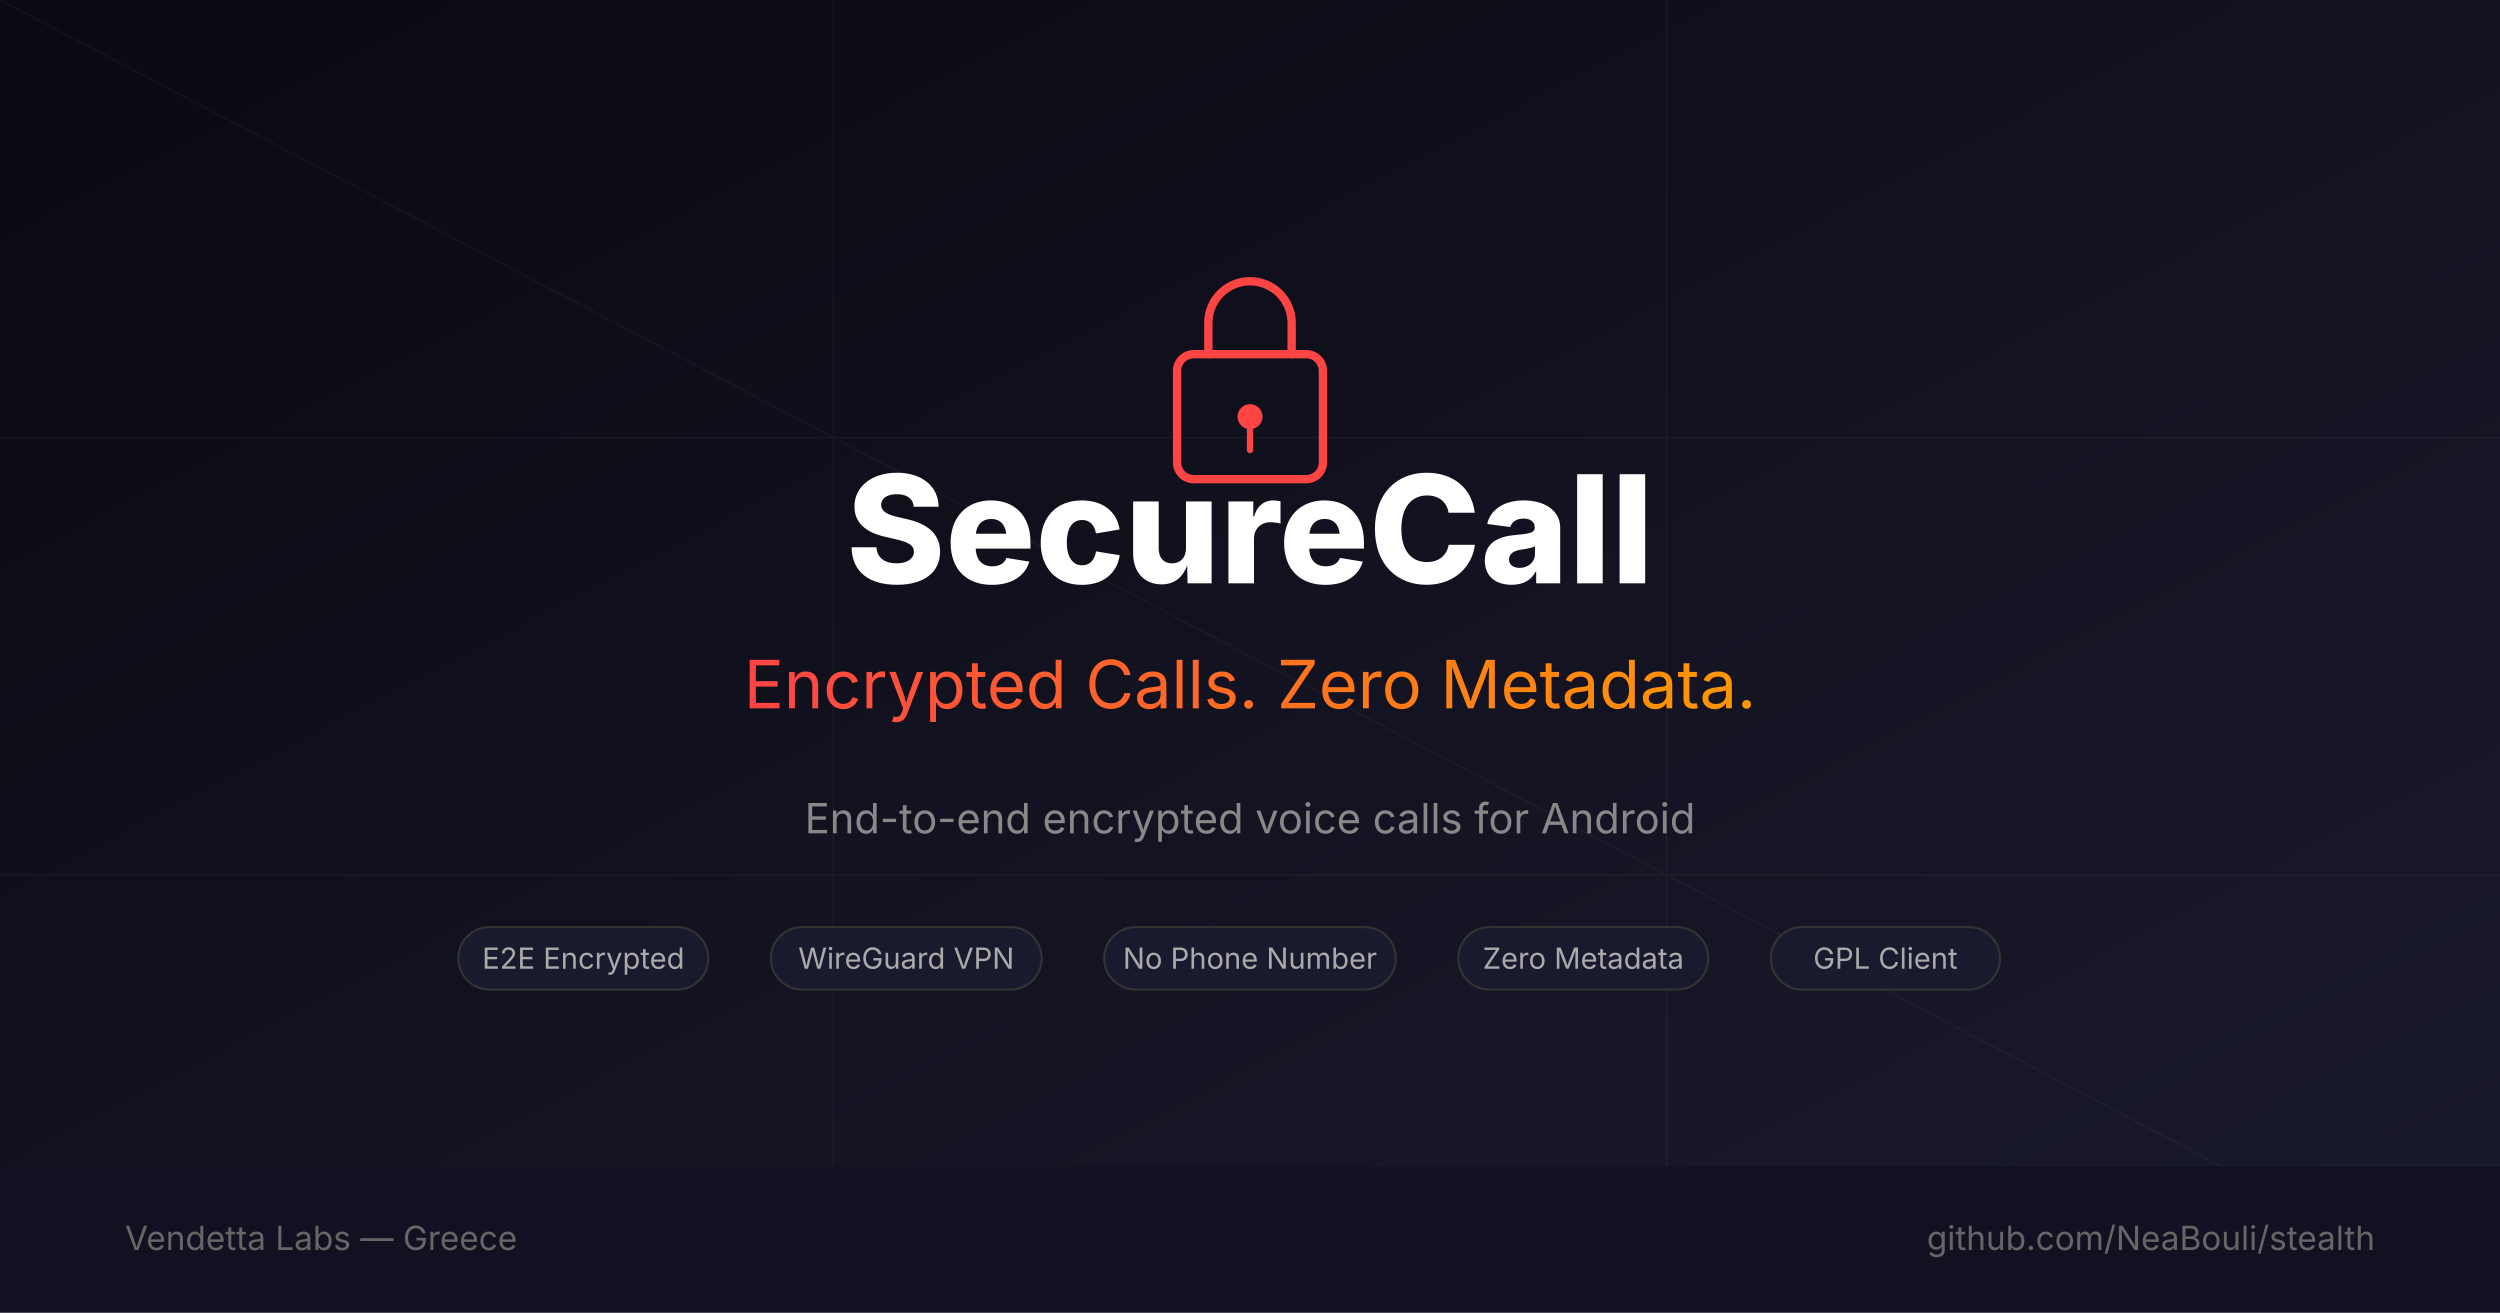
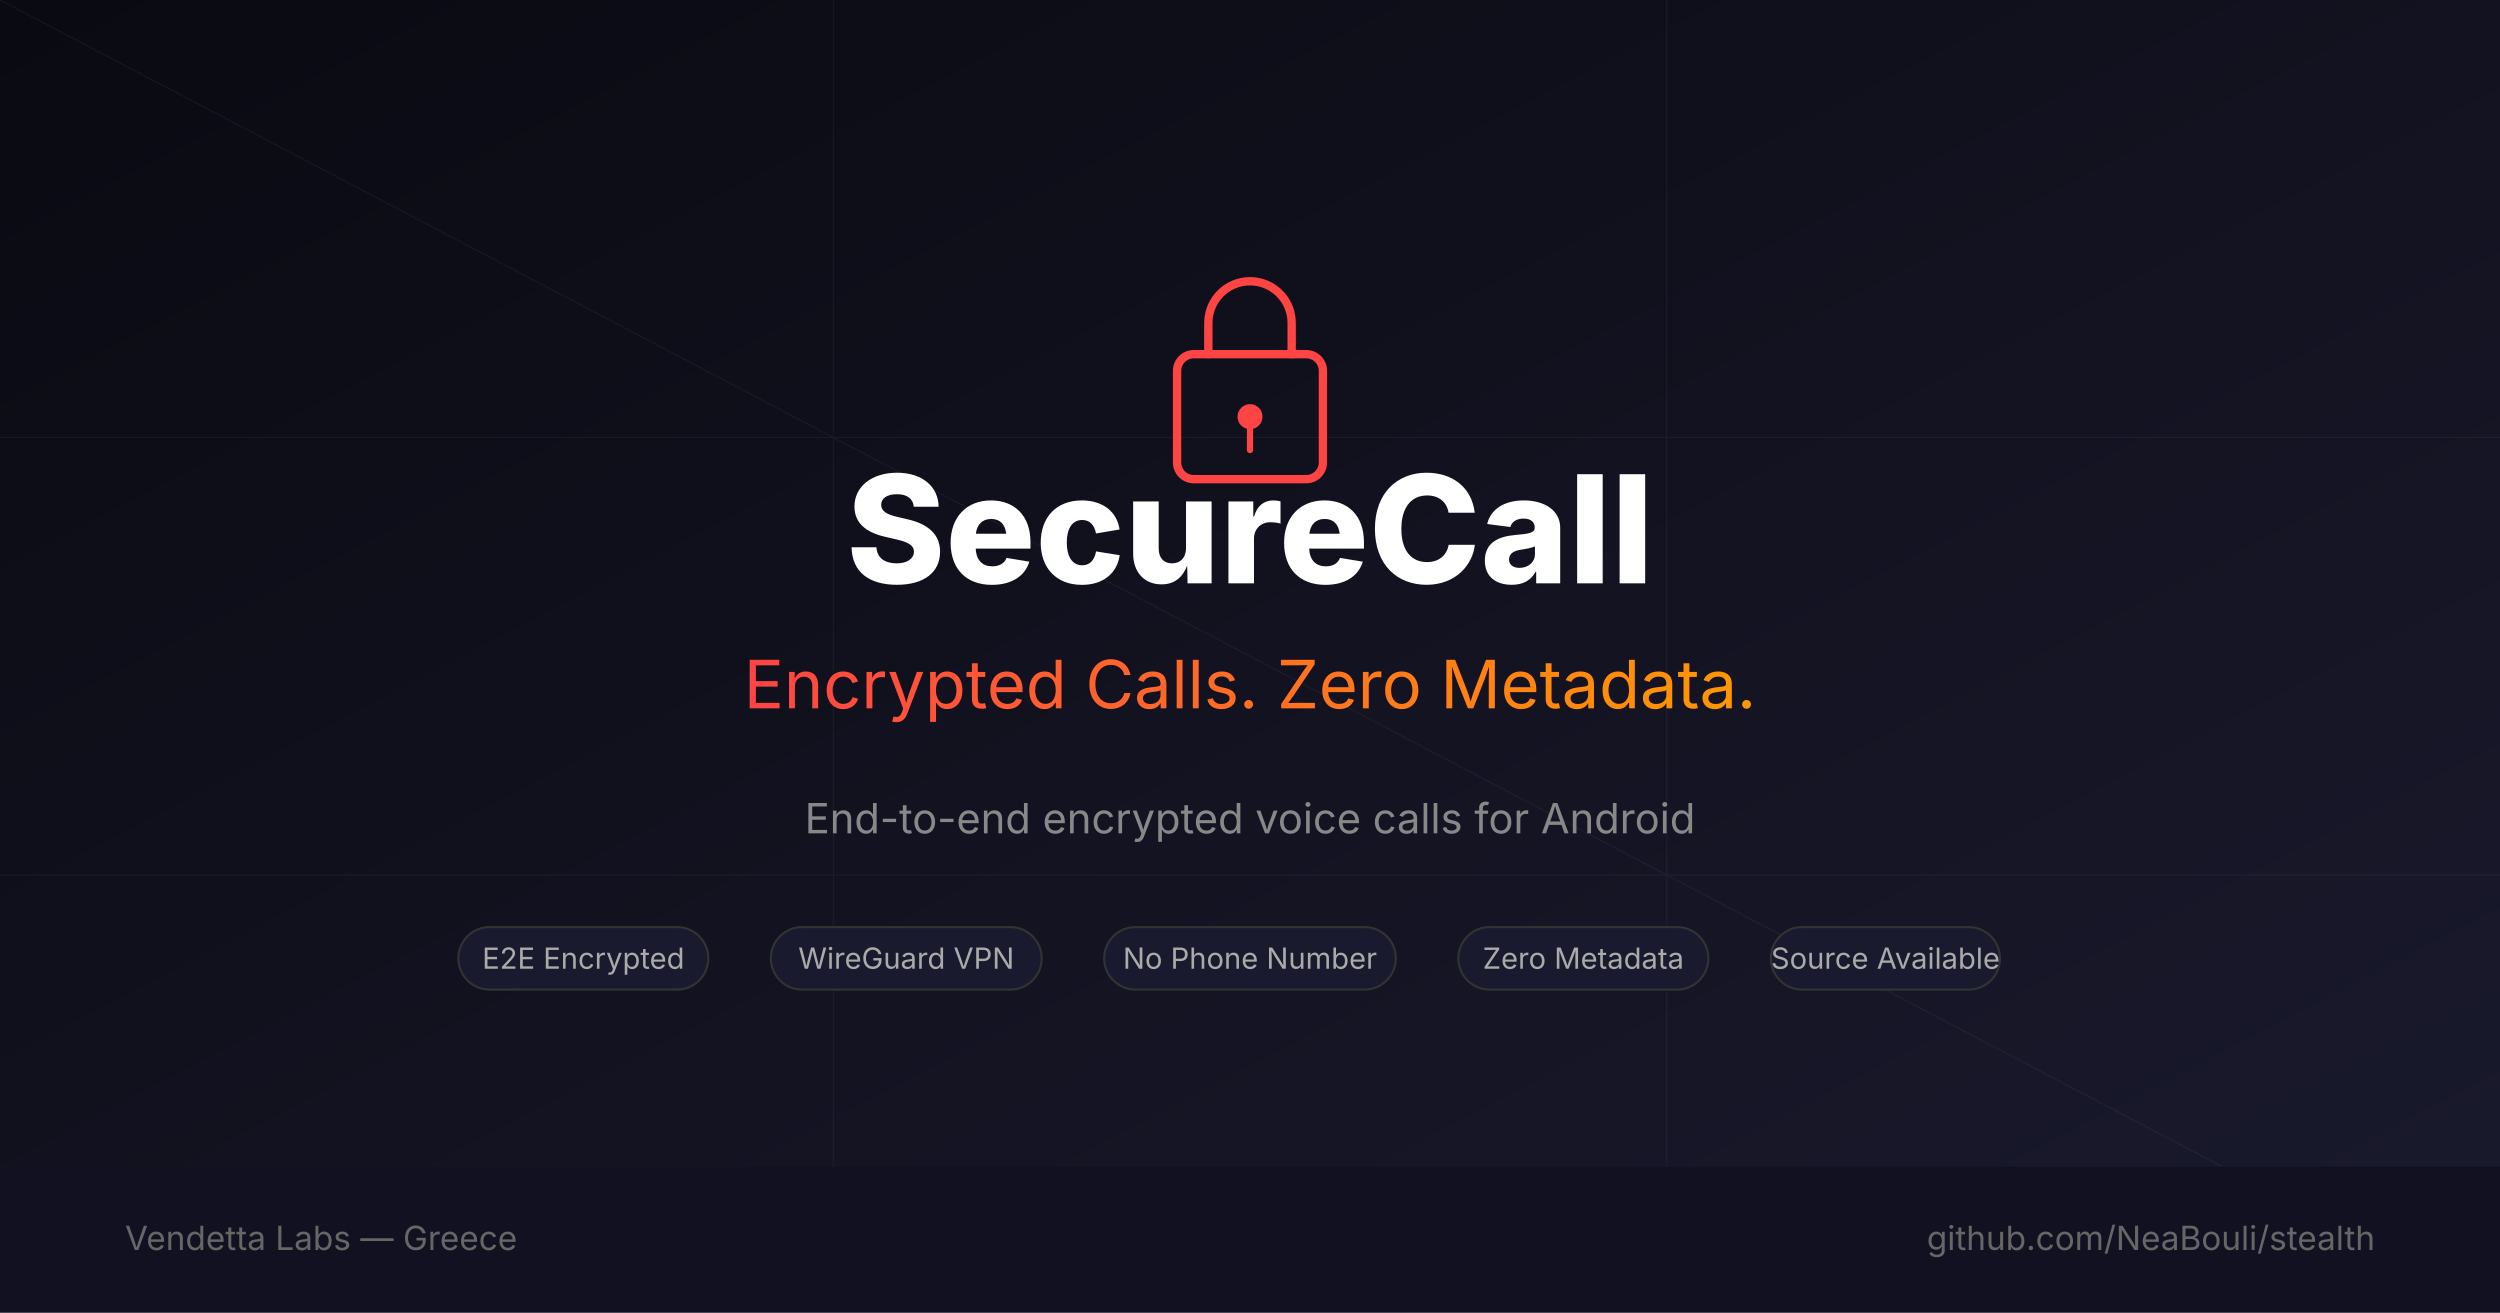
<svg xmlns="http://www.w3.org/2000/svg" width="1200" height="630" viewBox="0 0 1200 630">
  <defs>
    <linearGradient id="bg" x1="0" y1="0" x2="1" y2="1">
      <stop offset="0%" stop-color="#0a0a12" />
      <stop offset="100%" stop-color="#1a1a2e" />
    </linearGradient>
    <linearGradient id="accent" x1="0" y1="0" x2="1" y2="0">
      <stop offset="0%" stop-color="#FF4444" />
      <stop offset="100%" stop-color="#FF9800" />
    </linearGradient>
  </defs>
  <rect width="1200" height="630" fill="url(#bg)" />
  <g opacity="0.05" stroke="#ffffff" stroke-width="0.5">
    <line x1="0" y1="0" x2="1200" y2="630" />
    <line x1="400" y1="0" x2="400" y2="630" />
    <line x1="800" y1="0" x2="800" y2="630" />
    <line x1="0" y1="210" x2="1200" y2="210" />
    <line x1="0" y1="420" x2="1200" y2="420" />
  </g>
  <g transform="translate(540, 120)">
    <rect x="25" y="50" width="70" height="60" rx="8" fill="none" stroke="#FF4444" stroke-width="4" />
    <path d="M40,50 V35 A20,20 0 0,1 80,35 V50" fill="none" stroke="#FF4444" stroke-width="4" stroke-linecap="round" />
    <circle cx="60" cy="80" r="6" fill="#FF4444" />
    <line x1="60" y1="86" x2="60" y2="96" stroke="#FF4444" stroke-width="3" stroke-linecap="round" />
  </g>
  <text x="600" y="280" text-anchor="middle" font-family="Inter, -apple-system, sans-serif" font-size="72" font-weight="800" fill="#ffffff">SecureCall</text>
  <text x="600" y="340" text-anchor="middle" font-family="Inter, -apple-system, sans-serif" font-size="32" font-weight="400" fill="url(#accent)">Encrypted Calls. Zero Metadata.</text>
  <text x="600" y="400" text-anchor="middle" font-family="Inter, -apple-system, sans-serif" font-size="20" fill="#888888">End-to-end encrypted voice calls for Android</text>
  <g transform="translate(600, 460)" text-anchor="middle" font-family="Inter, sans-serif" font-size="14" fill="#aaaaaa">
    <rect x="-380" y="-15" width="120" height="30" rx="15" fill="#1a1a2e" stroke="#333" stroke-width="1" />
    <text x="-320" y="5">E2E Encrypted</text>
    <rect x="-230" y="-15" width="130" height="30" rx="15" fill="#1a1a2e" stroke="#333" stroke-width="1" />
    <text x="-165" y="5">WireGuard VPN</text>
    <rect x="-70" y="-15" width="140" height="30" rx="15" fill="#1a1a2e" stroke="#333" stroke-width="1" />
    <text x="0" y="5">No Phone Number</text>
    <rect x="100" y="-15" width="120" height="30" rx="15" fill="#1a1a2e" stroke="#333" stroke-width="1" />
    <text x="160" y="5">Zero Metadata</text>
    <rect x="250" y="-15" width="110" height="30" rx="15" fill="#1a1a2e" stroke="#333" stroke-width="1" />
-     <text x="305" y="5">GPL Client</text>
+     <text x="305" y="5">Source Available</text>
  </g>
  <rect x="0" y="560" width="1200" height="70" fill="#111122" />
  <text x="60" y="600" font-family="Inter, sans-serif" font-size="16" fill="#666666">Vendetta Labs — Greece</text>
  <text x="1140" y="600" text-anchor="end" font-family="Inter, sans-serif" font-size="16" fill="#666666">github.com/NeaBouli/stealth</text>
</svg>
